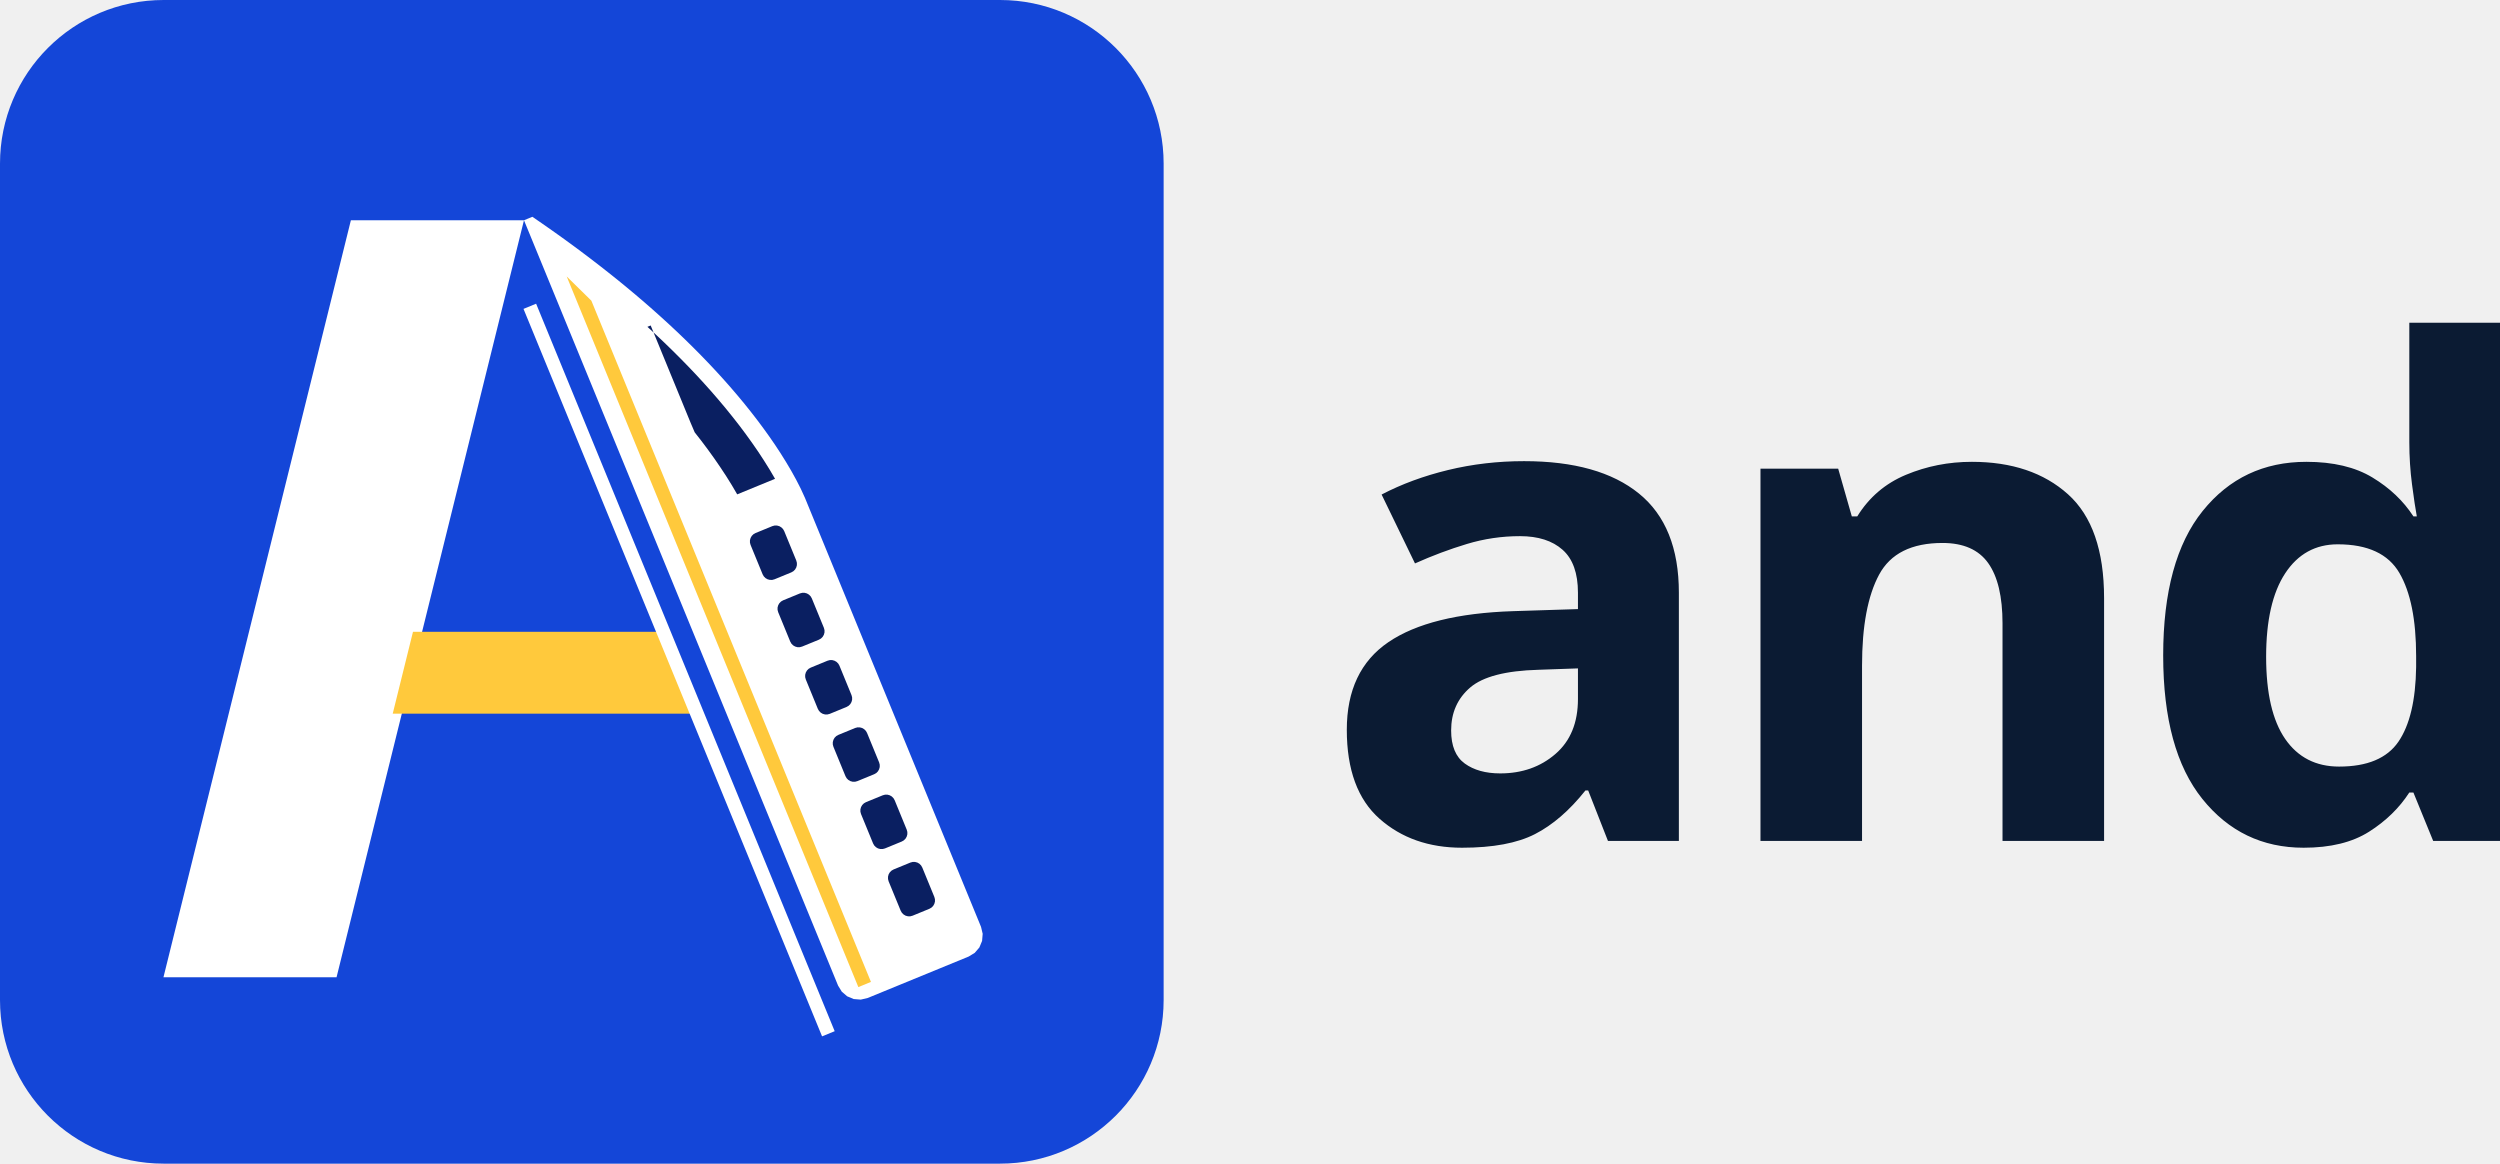
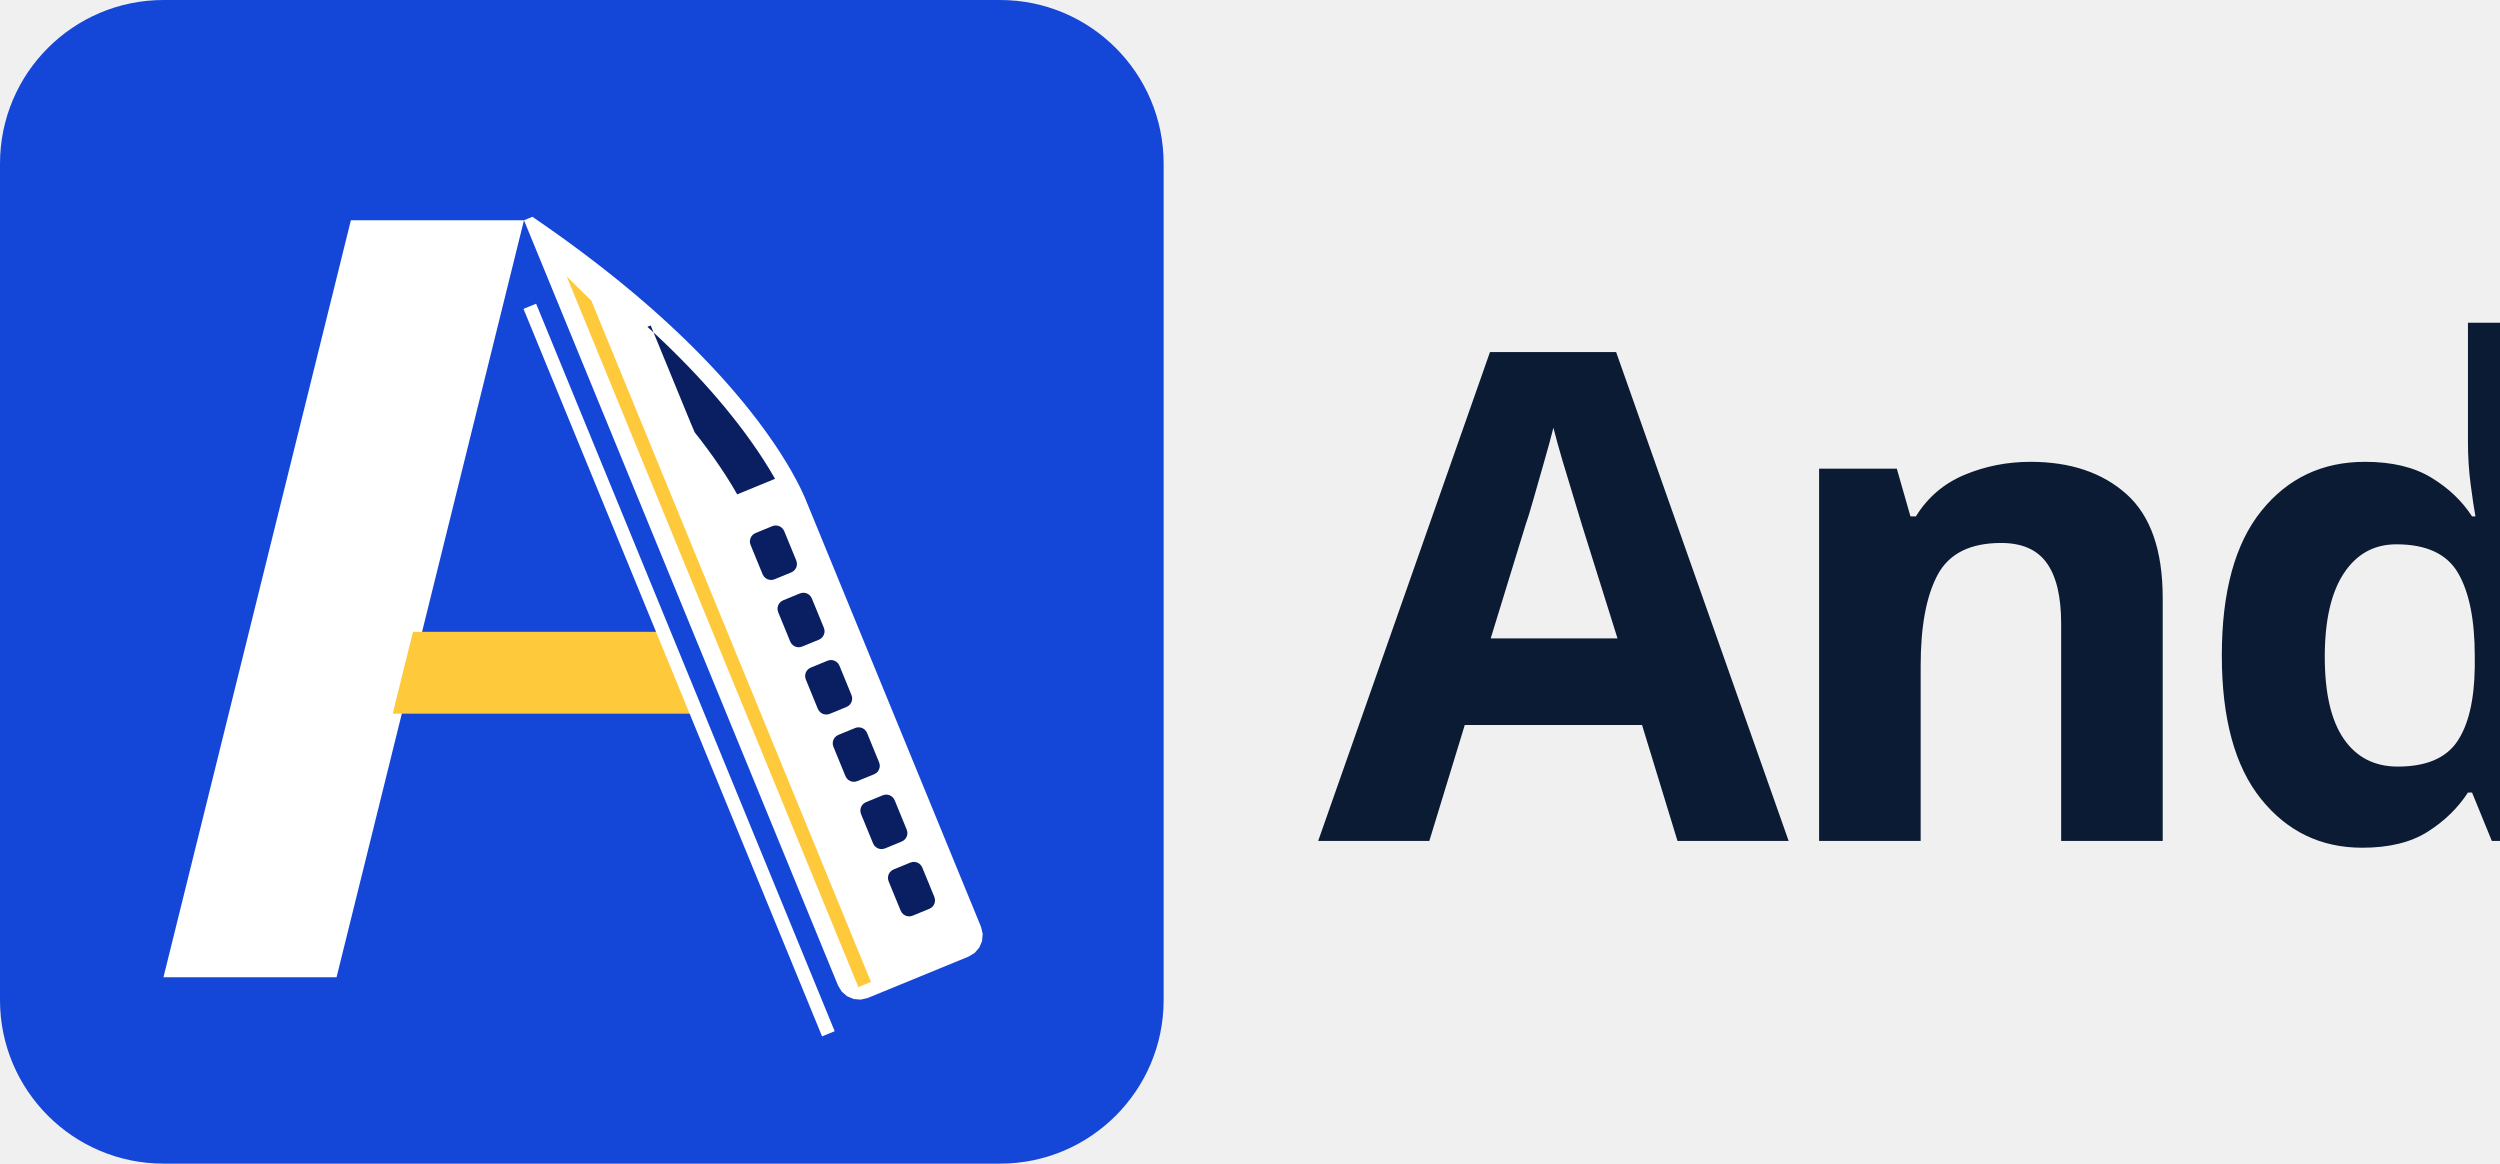
<svg xmlns="http://www.w3.org/2000/svg" viewBox="0 0 1100 512" role="img" aria-label="Andén">
  <rect width="512" height="512" rx="72" fill="#1446D8" />
  <path d="M230.55 96.91L154.39 96.91L71.92 430L148.08 430Z" fill="#FFFFFF" />
  <path d="M172.8 314L304.06 314L289.29 278L181.71 278Z" fill="#FFC93C" />
  <path d="M367.26 453.73L235.89 133.63L230.34 135.91L361.71 456Z" fill="#FFFFFF" />
  <path d="M368.75 433.66L370.38 436.33L372.75 438.37L375.63 439.58L378.75 439.83L381.8 439.11L426.2 420.89L428.88 419.26L430.92 416.89L432.12 414L432.38 410.88L431.66 407.84L354.2 219.11L352.35 215.06L350.32 211.09L348.16 207.18L345.87 203.31L343.49 199.49L341 195.7L338.42 191.96L335.75 188.25L333 184.57L330.17 180.93L327.27 177.32L324.29 173.74L321.24 170.18L318.12 166.66L314.93 163.17L311.67 159.7L308.35 156.26L304.96 152.84L301.51 149.45L298.01 146.09L294.44 142.75L290.81 139.44L287.12 136.14L283.38 132.88L279.58 129.63L275.72 126.41L271.81 123.21L267.84 120.04L263.82 116.88L259.75 113.75L255.63 110.64L251.45 107.54L247.23 104.48L242.95 101.43L238.62 98.4L234.25 95.39L230.55 96.91Z" fill="#FFFFFF" />
  <path d="M383.22 432.04L260.2 132.3L249.34 121.63L377.67 434.32Z" fill="#FFC93C" />
  <path d="M408.93 399.87L409.84 399.35L410.58 398.62L411.1 397.71L411.38 396.71L411.38 395.66L411.11 394.65L405.8 381.7L405.28 380.8L404.54 380.05L403.64 379.53L402.63 379.26L401.59 379.25L400.58 379.52L393.18 382.56L392.27 383.08L391.53 383.81L391 384.71L390.73 385.72L390.73 386.77L390.99 387.78L396.31 400.73L396.83 401.63L397.57 402.37L398.47 402.9L399.48 403.17L400.52 403.18L401.53 402.91ZM396.78 370.27L397.69 369.75L398.43 369.01L398.95 368.11L399.23 367.1L399.23 366.06L398.96 365.05L393.65 352.1L393.13 351.19L392.39 350.45L391.49 349.93L390.48 349.65L389.44 349.65L388.43 349.92L381.03 352.95L380.12 353.47L379.38 354.21L378.86 355.11L378.58 356.12L378.58 357.16L378.85 358.17L384.16 371.12L384.68 372.03L385.42 372.77L386.32 373.3L387.33 373.57L388.37 373.57L389.38 373.31ZM384.63 340.66L385.54 340.15L386.28 339.41L386.8 338.51L387.08 337.5L387.08 336.45L386.81 335.45L381.5 322.49L380.98 321.59L380.24 320.85L379.34 320.32L378.33 320.05L377.29 320.04L376.28 320.31L368.88 323.35L367.97 323.87L367.23 324.6L366.71 325.51L366.43 326.51L366.43 327.56L366.7 328.57L372.01 341.52L372.53 342.43L373.27 343.17L374.17 343.69L375.18 343.97L376.22 343.97L377.23 343.7ZM372.48 311.06L373.39 310.54L374.13 309.81L374.65 308.9L374.93 307.9L374.93 306.85L374.66 305.84L369.35 292.89L368.83 291.98L368.09 291.24L367.19 290.72L366.18 290.44L365.14 290.44L364.13 290.71L356.73 293.75L355.82 294.26L355.08 295L354.56 295.9L354.28 296.91L354.28 297.95L354.55 298.96L359.86 311.92L360.38 312.82L361.12 313.56L362.02 314.09L363.03 314.36L364.07 314.36L365.08 314.1ZM360.33 281.46L361.24 280.94L361.98 280.2L362.5 279.3L362.78 278.29L362.78 277.25L362.51 276.24L357.2 263.29L356.68 262.38L355.94 261.64L355.04 261.11L354.03 260.84L352.99 260.84L351.98 261.1L344.58 264.14L343.67 264.66L342.93 265.4L342.41 266.3L342.13 267.31L342.13 268.35L342.4 269.36L347.71 282.31L348.23 283.22L348.97 283.96L349.87 284.48L350.88 284.76L351.92 284.76L352.93 284.49ZM348.18 251.85L349.09 251.33L349.83 250.6L350.35 249.7L350.63 248.69L350.63 247.64L350.36 246.63L345.05 233.68L344.53 232.78L343.79 232.04L342.89 231.51L341.88 231.24L340.84 231.23L339.83 231.5L332.43 234.54L331.52 235.06L330.78 235.79L330.26 236.7L329.98 237.7L329.98 238.75L330.25 239.76L335.56 252.71L336.08 253.61L336.82 254.36L337.72 254.88L338.73 255.15L339.77 255.16L340.78 254.89Z" fill="#0A1F61" />
  <path d="M341.02 210.68L338.66 206.66L336.18 202.68L333.6 198.74L330.91 194.85L328.13 190.99L325.27 187.17L322.31 183.39L319.28 179.64L316.16 175.92L312.97 172.23L309.7 168.58L306.36 164.95L302.95 161.36L299.46 157.79L295.91 154.25L292.3 150.74L288.61 147.25L284.86 143.8L286.3 143.21L288.05 147.48L289.81 151.76L291.56 156.04L293.32 160.31L295.07 164.59L296.83 168.86L298.58 173.14L300.34 177.42L302.09 181.69L303.85 185.97L305.66 190.22L308.62 194.01L311.48 197.82L314.26 201.68L316.94 205.58L319.53 209.51L322.01 213.49L324.37 217.52Z" fill="#0A1F61" />
-   <text x="580" y="370" font-family="Lexend, Segoe UI, sans-serif" font-weight="700" font-size="300" fill="#0B1B33" letter-spacing="-10">andén</text>
+   <text x="580" y="370" font-family="Lexend, Segoe UI, sans-serif" font-weight="700" font-size="300" fill="#0B1B33" letter-spacing="-10">Andén</text>
</svg>
